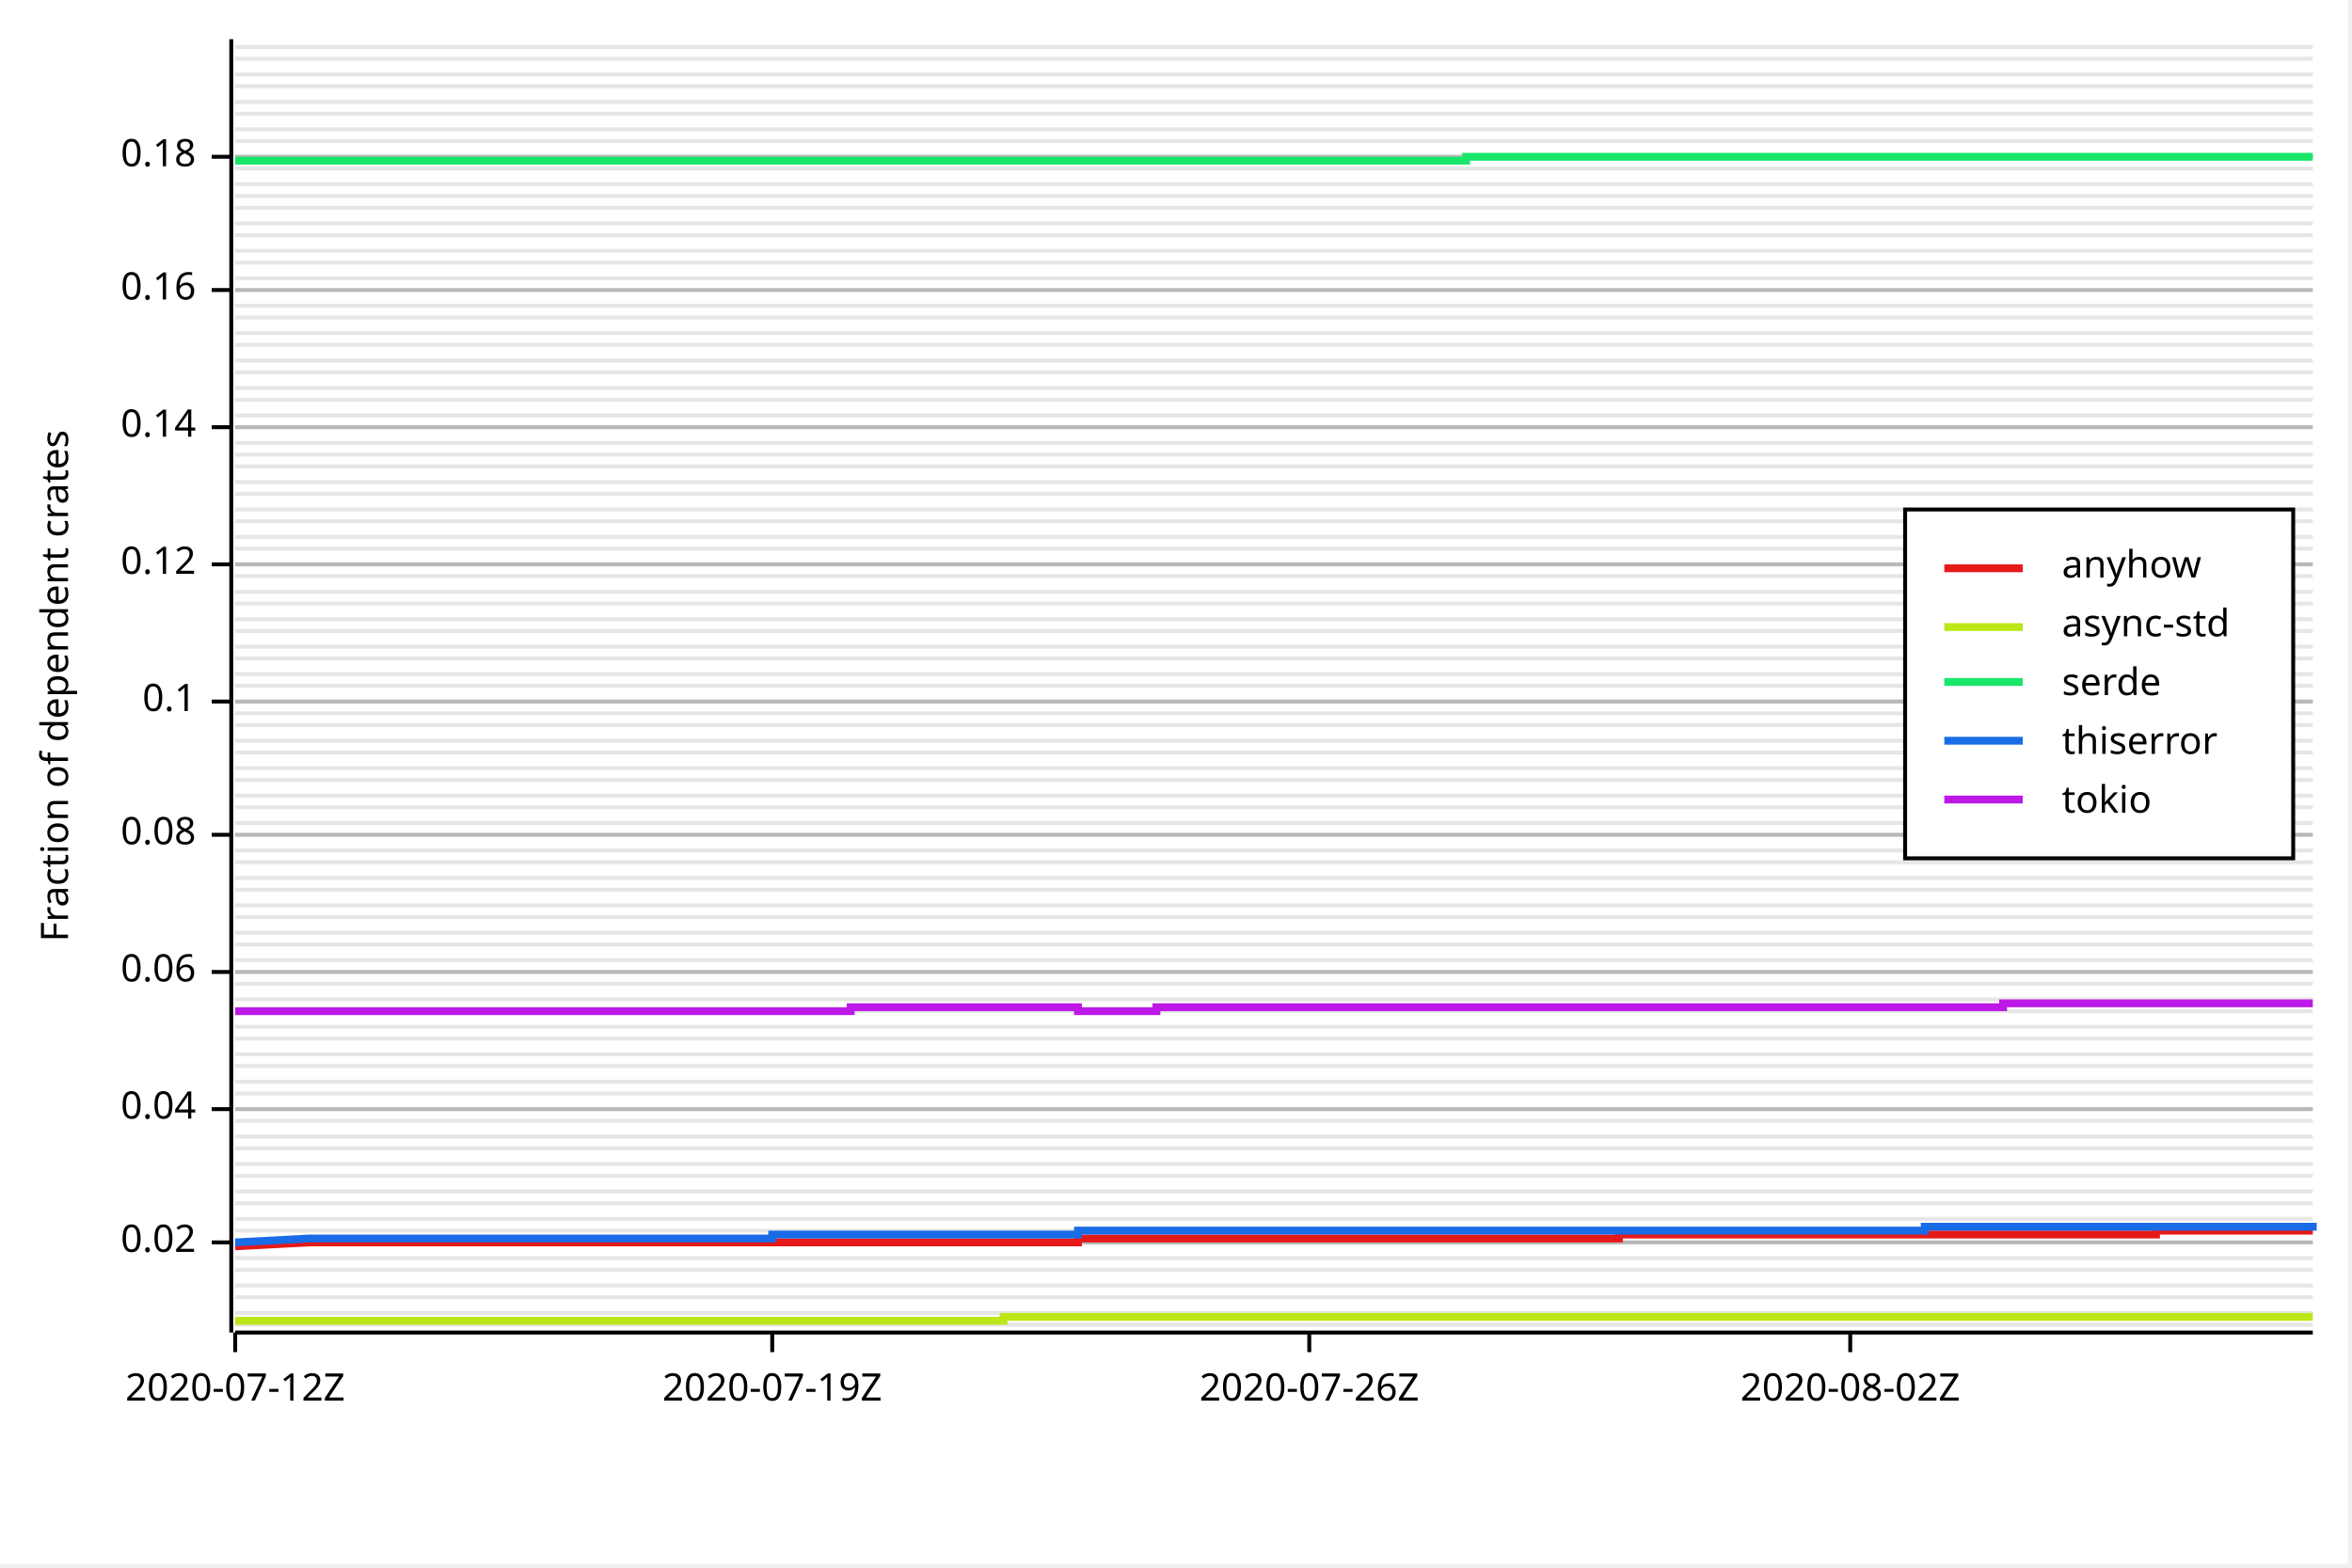
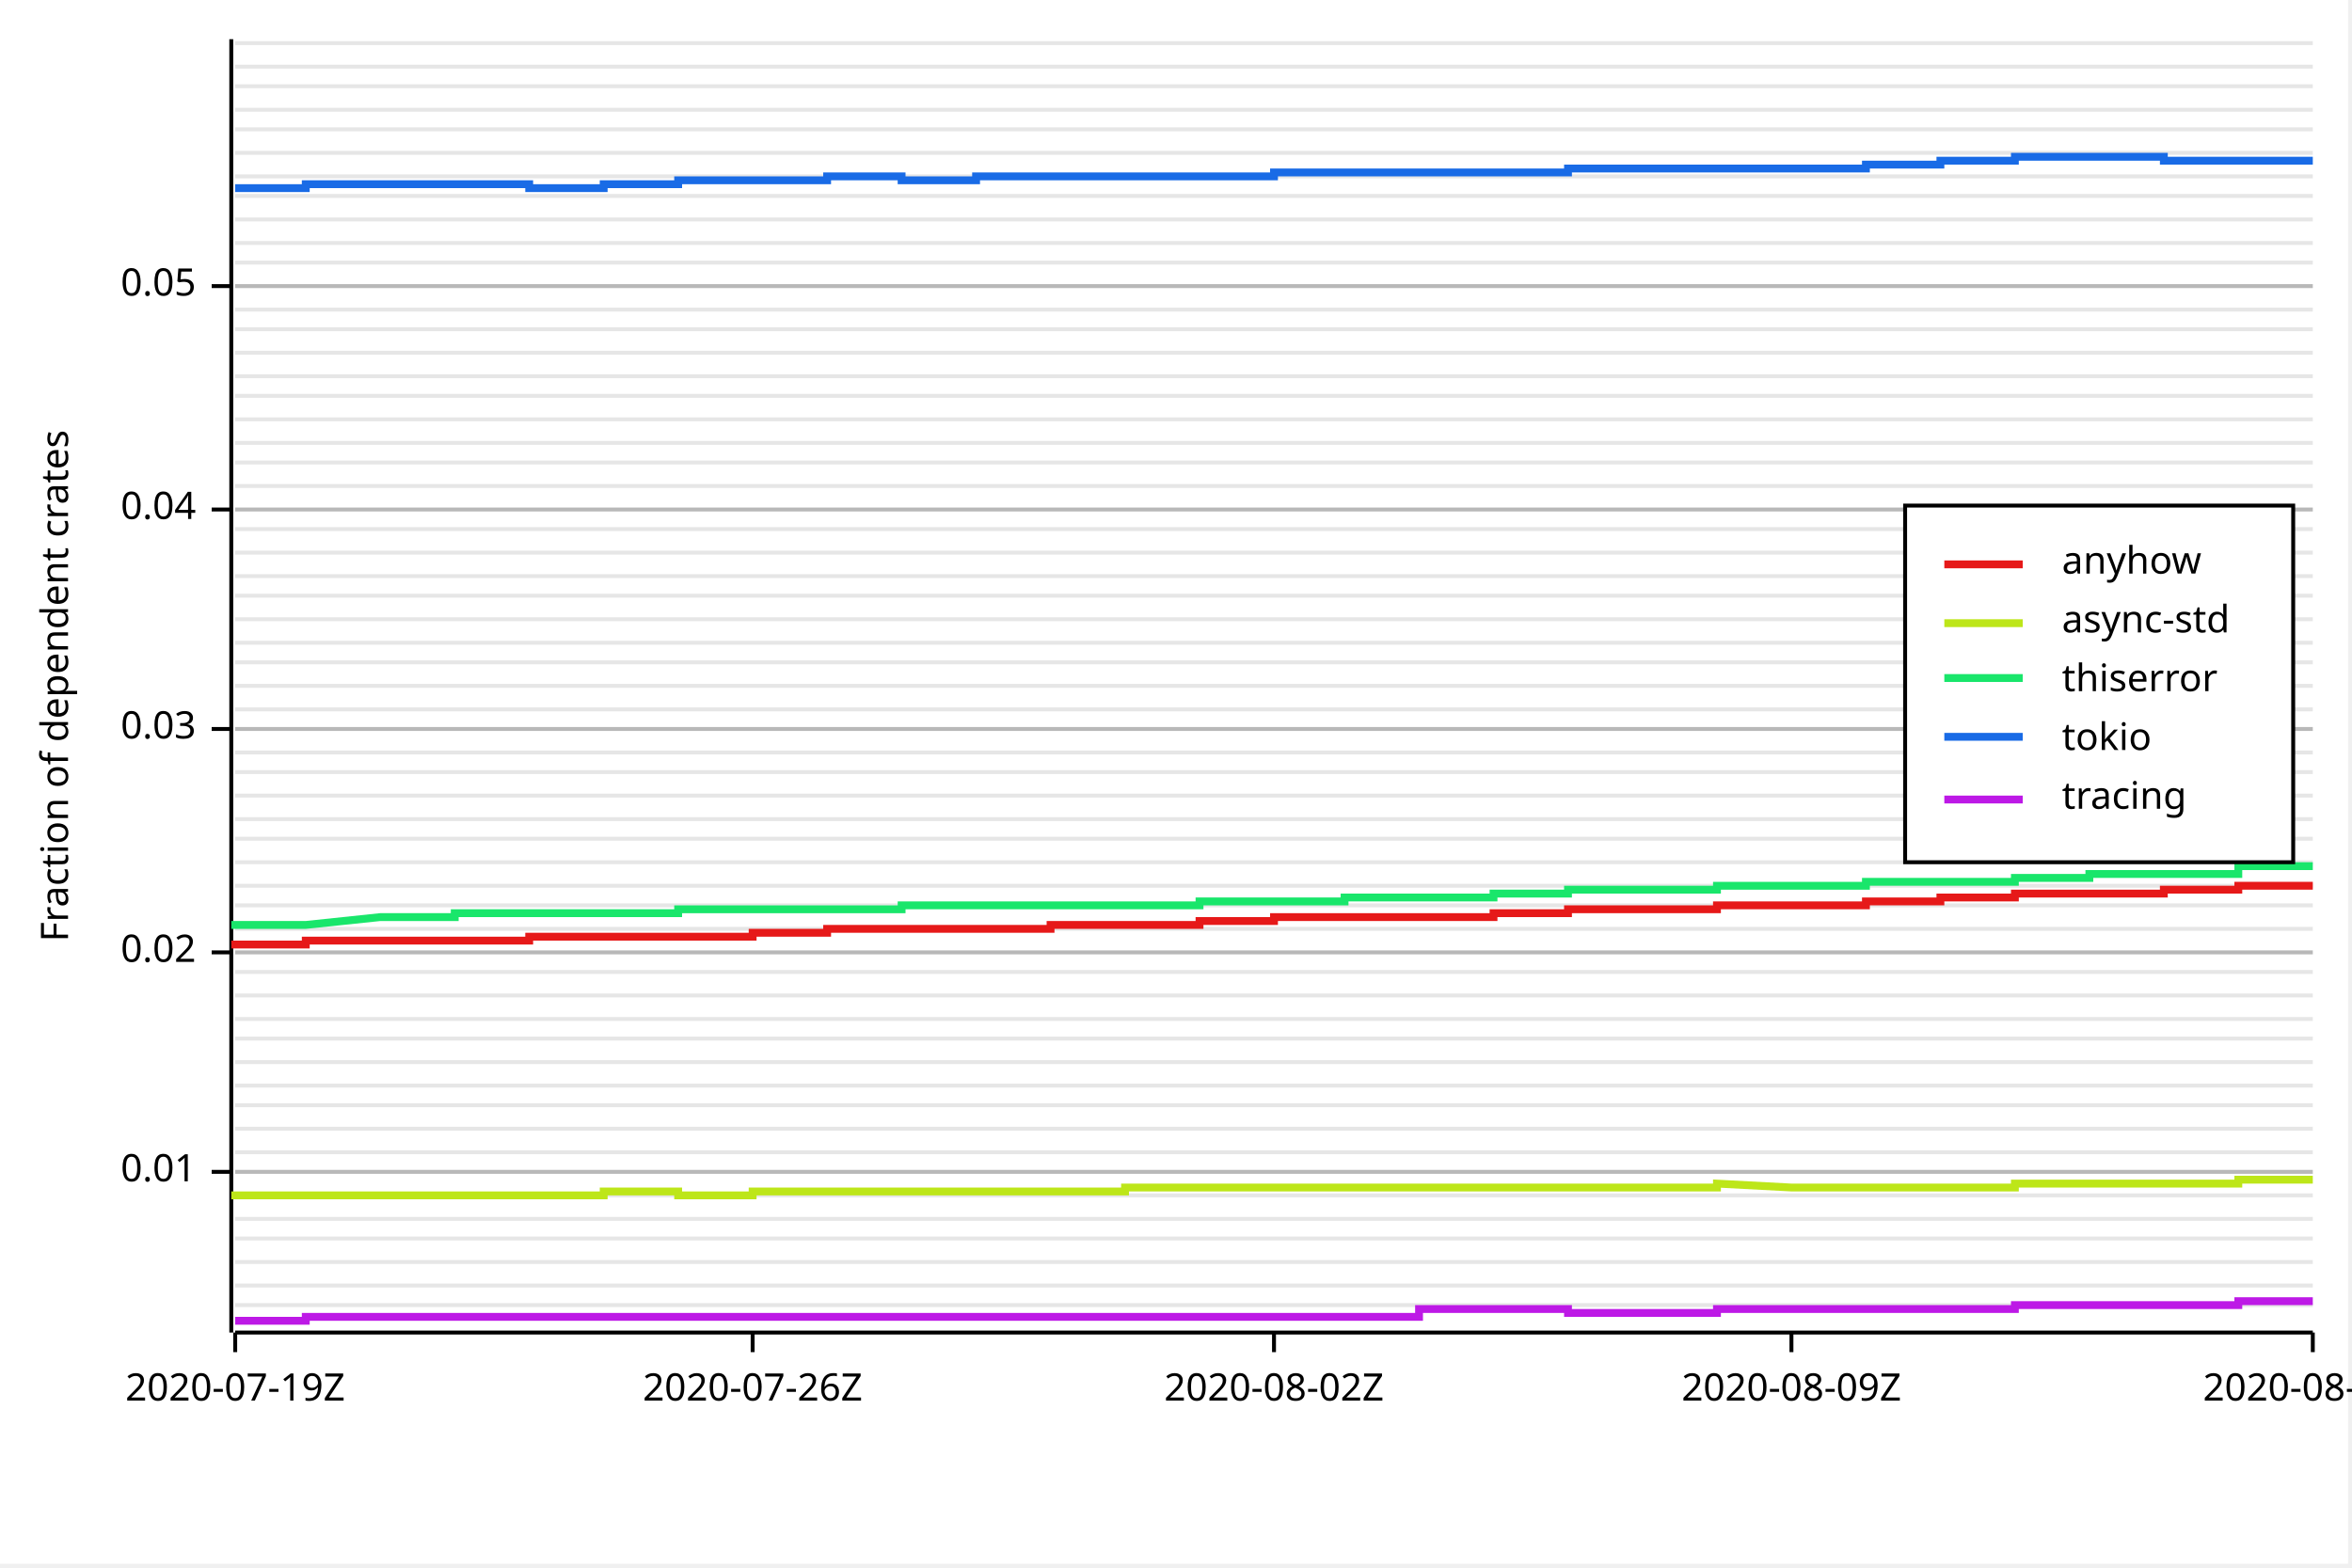
<svg xmlns="http://www.w3.org/2000/svg" width="600" height="400">
  <rect x="0" y="0" width="599" height="399" opacity="1" fill="#FFFFFF" stroke="none" />
-   <line opacity="0.1" stroke="#000000" stroke-width="1" x1="60" y1="338" x2="590" y2="338" />
-   <line opacity="0.1" stroke="#000000" stroke-width="1" x1="60" y1="335" x2="590" y2="335" />
-   <line opacity="0.1" stroke="#000000" stroke-width="1" x1="60" y1="331" x2="590" y2="331" />
+   <line opacity="0.1" stroke="#000000" stroke-width="1" x1="60" y1="333" x2="590" y2="333" />
  <line opacity="0.1" stroke="#000000" stroke-width="1" x1="60" y1="328" x2="590" y2="328" />
-   <line opacity="0.1" stroke="#000000" stroke-width="1" x1="60" y1="324" x2="590" y2="324" />
-   <line opacity="0.1" stroke="#000000" stroke-width="1" x1="60" y1="321" x2="590" y2="321" />
-   <line opacity="0.1" stroke="#000000" stroke-width="1" x1="60" y1="317" x2="590" y2="317" />
-   <line opacity="0.1" stroke="#000000" stroke-width="1" x1="60" y1="314" x2="590" y2="314" />
+   <line opacity="0.1" stroke="#000000" stroke-width="1" x1="60" y1="322" x2="590" y2="322" />
+   <line opacity="0.1" stroke="#000000" stroke-width="1" x1="60" y1="316" x2="590" y2="316" />
  <line opacity="0.1" stroke="#000000" stroke-width="1" x1="60" y1="311" x2="590" y2="311" />
-   <line opacity="0.1" stroke="#000000" stroke-width="1" x1="60" y1="307" x2="590" y2="307" />
-   <line opacity="0.1" stroke="#000000" stroke-width="1" x1="60" y1="304" x2="590" y2="304" />
-   <line opacity="0.1" stroke="#000000" stroke-width="1" x1="60" y1="300" x2="590" y2="300" />
-   <line opacity="0.1" stroke="#000000" stroke-width="1" x1="60" y1="297" x2="590" y2="297" />
-   <line opacity="0.1" stroke="#000000" stroke-width="1" x1="60" y1="293" x2="590" y2="293" />
-   <line opacity="0.1" stroke="#000000" stroke-width="1" x1="60" y1="290" x2="590" y2="290" />
-   <line opacity="0.1" stroke="#000000" stroke-width="1" x1="60" y1="286" x2="590" y2="286" />
-   <line opacity="0.1" stroke="#000000" stroke-width="1" x1="60" y1="283" x2="590" y2="283" />
-   <line opacity="0.1" stroke="#000000" stroke-width="1" x1="60" y1="279" x2="590" y2="279" />
-   <line opacity="0.1" stroke="#000000" stroke-width="1" x1="60" y1="276" x2="590" y2="276" />
-   <line opacity="0.1" stroke="#000000" stroke-width="1" x1="60" y1="272" x2="590" y2="272" />
-   <line opacity="0.1" stroke="#000000" stroke-width="1" x1="60" y1="269" x2="590" y2="269" />
+   <line opacity="0.1" stroke="#000000" stroke-width="1" x1="60" y1="305" x2="590" y2="305" />
+   <line opacity="0.1" stroke="#000000" stroke-width="1" x1="60" y1="299" x2="590" y2="299" />
+   <line opacity="0.1" stroke="#000000" stroke-width="1" x1="60" y1="294" x2="590" y2="294" />
+   <line opacity="0.1" stroke="#000000" stroke-width="1" x1="60" y1="288" x2="590" y2="288" />
+   <line opacity="0.1" stroke="#000000" stroke-width="1" x1="60" y1="282" x2="590" y2="282" />
+   <line opacity="0.1" stroke="#000000" stroke-width="1" x1="60" y1="277" x2="590" y2="277" />
+   <line opacity="0.1" stroke="#000000" stroke-width="1" x1="60" y1="271" x2="590" y2="271" />
  <line opacity="0.1" stroke="#000000" stroke-width="1" x1="60" y1="265" x2="590" y2="265" />
-   <line opacity="0.1" stroke="#000000" stroke-width="1" x1="60" y1="262" x2="590" y2="262" />
-   <line opacity="0.1" stroke="#000000" stroke-width="1" x1="60" y1="258" x2="590" y2="258" />
-   <line opacity="0.1" stroke="#000000" stroke-width="1" x1="60" y1="255" x2="590" y2="255" />
-   <line opacity="0.1" stroke="#000000" stroke-width="1" x1="60" y1="251" x2="590" y2="251" />
+   <line opacity="0.1" stroke="#000000" stroke-width="1" x1="60" y1="260" x2="590" y2="260" />
+   <line opacity="0.1" stroke="#000000" stroke-width="1" x1="60" y1="254" x2="590" y2="254" />
  <line opacity="0.1" stroke="#000000" stroke-width="1" x1="60" y1="248" x2="590" y2="248" />
-   <line opacity="0.1" stroke="#000000" stroke-width="1" x1="60" y1="245" x2="590" y2="245" />
-   <line opacity="0.1" stroke="#000000" stroke-width="1" x1="60" y1="241" x2="590" y2="241" />
-   <line opacity="0.1" stroke="#000000" stroke-width="1" x1="60" y1="238" x2="590" y2="238" />
-   <line opacity="0.1" stroke="#000000" stroke-width="1" x1="60" y1="234" x2="590" y2="234" />
+   <line opacity="0.1" stroke="#000000" stroke-width="1" x1="60" y1="243" x2="590" y2="243" />
+   <line opacity="0.1" stroke="#000000" stroke-width="1" x1="60" y1="237" x2="590" y2="237" />
  <line opacity="0.1" stroke="#000000" stroke-width="1" x1="60" y1="231" x2="590" y2="231" />
-   <line opacity="0.1" stroke="#000000" stroke-width="1" x1="60" y1="227" x2="590" y2="227" />
-   <line opacity="0.1" stroke="#000000" stroke-width="1" x1="60" y1="224" x2="590" y2="224" />
+   <line opacity="0.1" stroke="#000000" stroke-width="1" x1="60" y1="226" x2="590" y2="226" />
  <line opacity="0.1" stroke="#000000" stroke-width="1" x1="60" y1="220" x2="590" y2="220" />
-   <line opacity="0.1" stroke="#000000" stroke-width="1" x1="60" y1="217" x2="590" y2="217" />
-   <line opacity="0.1" stroke="#000000" stroke-width="1" x1="60" y1="213" x2="590" y2="213" />
-   <line opacity="0.1" stroke="#000000" stroke-width="1" x1="60" y1="210" x2="590" y2="210" />
-   <line opacity="0.1" stroke="#000000" stroke-width="1" x1="60" y1="206" x2="590" y2="206" />
+   <line opacity="0.1" stroke="#000000" stroke-width="1" x1="60" y1="214" x2="590" y2="214" />
+   <line opacity="0.1" stroke="#000000" stroke-width="1" x1="60" y1="209" x2="590" y2="209" />
  <line opacity="0.1" stroke="#000000" stroke-width="1" x1="60" y1="203" x2="590" y2="203" />
-   <line opacity="0.1" stroke="#000000" stroke-width="1" x1="60" y1="199" x2="590" y2="199" />
-   <line opacity="0.1" stroke="#000000" stroke-width="1" x1="60" y1="196" x2="590" y2="196" />
+   <line opacity="0.1" stroke="#000000" stroke-width="1" x1="60" y1="197" x2="590" y2="197" />
  <line opacity="0.1" stroke="#000000" stroke-width="1" x1="60" y1="192" x2="590" y2="192" />
-   <line opacity="0.1" stroke="#000000" stroke-width="1" x1="60" y1="189" x2="590" y2="189" />
-   <line opacity="0.1" stroke="#000000" stroke-width="1" x1="60" y1="185" x2="590" y2="185" />
-   <line opacity="0.1" stroke="#000000" stroke-width="1" x1="60" y1="182" x2="590" y2="182" />
-   <line opacity="0.1" stroke="#000000" stroke-width="1" x1="60" y1="179" x2="590" y2="179" />
+   <line opacity="0.1" stroke="#000000" stroke-width="1" x1="60" y1="186" x2="590" y2="186" />
+   <line opacity="0.1" stroke="#000000" stroke-width="1" x1="60" y1="181" x2="590" y2="181" />
  <line opacity="0.1" stroke="#000000" stroke-width="1" x1="60" y1="175" x2="590" y2="175" />
-   <line opacity="0.1" stroke="#000000" stroke-width="1" x1="60" y1="172" x2="590" y2="172" />
-   <line opacity="0.1" stroke="#000000" stroke-width="1" x1="60" y1="168" x2="590" y2="168" />
-   <line opacity="0.1" stroke="#000000" stroke-width="1" x1="60" y1="165" x2="590" y2="165" />
-   <line opacity="0.1" stroke="#000000" stroke-width="1" x1="60" y1="161" x2="590" y2="161" />
+   <line opacity="0.1" stroke="#000000" stroke-width="1" x1="60" y1="169" x2="590" y2="169" />
+   <line opacity="0.1" stroke="#000000" stroke-width="1" x1="60" y1="164" x2="590" y2="164" />
  <line opacity="0.1" stroke="#000000" stroke-width="1" x1="60" y1="158" x2="590" y2="158" />
-   <line opacity="0.1" stroke="#000000" stroke-width="1" x1="60" y1="154" x2="590" y2="154" />
-   <line opacity="0.1" stroke="#000000" stroke-width="1" x1="60" y1="151" x2="590" y2="151" />
+   <line opacity="0.1" stroke="#000000" stroke-width="1" x1="60" y1="152" x2="590" y2="152" />
  <line opacity="0.1" stroke="#000000" stroke-width="1" x1="60" y1="147" x2="590" y2="147" />
-   <line opacity="0.1" stroke="#000000" stroke-width="1" x1="60" y1="144" x2="590" y2="144" />
-   <line opacity="0.1" stroke="#000000" stroke-width="1" x1="60" y1="140" x2="590" y2="140" />
-   <line opacity="0.1" stroke="#000000" stroke-width="1" x1="60" y1="137" x2="590" y2="137" />
-   <line opacity="0.1" stroke="#000000" stroke-width="1" x1="60" y1="133" x2="590" y2="133" />
+   <line opacity="0.1" stroke="#000000" stroke-width="1" x1="60" y1="141" x2="590" y2="141" />
+   <line opacity="0.1" stroke="#000000" stroke-width="1" x1="60" y1="135" x2="590" y2="135" />
  <line opacity="0.1" stroke="#000000" stroke-width="1" x1="60" y1="130" x2="590" y2="130" />
-   <line opacity="0.1" stroke="#000000" stroke-width="1" x1="60" y1="126" x2="590" y2="126" />
-   <line opacity="0.1" stroke="#000000" stroke-width="1" x1="60" y1="123" x2="590" y2="123" />
-   <line opacity="0.1" stroke="#000000" stroke-width="1" x1="60" y1="119" x2="590" y2="119" />
-   <line opacity="0.1" stroke="#000000" stroke-width="1" x1="60" y1="116" x2="590" y2="116" />
+   <line opacity="0.1" stroke="#000000" stroke-width="1" x1="60" y1="124" x2="590" y2="124" />
+   <line opacity="0.1" stroke="#000000" stroke-width="1" x1="60" y1="118" x2="590" y2="118" />
  <line opacity="0.1" stroke="#000000" stroke-width="1" x1="60" y1="113" x2="590" y2="113" />
-   <line opacity="0.1" stroke="#000000" stroke-width="1" x1="60" y1="109" x2="590" y2="109" />
-   <line opacity="0.1" stroke="#000000" stroke-width="1" x1="60" y1="106" x2="590" y2="106" />
-   <line opacity="0.1" stroke="#000000" stroke-width="1" x1="60" y1="102" x2="590" y2="102" />
-   <line opacity="0.1" stroke="#000000" stroke-width="1" x1="60" y1="99" x2="590" y2="99" />
-   <line opacity="0.1" stroke="#000000" stroke-width="1" x1="60" y1="95" x2="590" y2="95" />
-   <line opacity="0.1" stroke="#000000" stroke-width="1" x1="60" y1="92" x2="590" y2="92" />
-   <line opacity="0.1" stroke="#000000" stroke-width="1" x1="60" y1="88" x2="590" y2="88" />
-   <line opacity="0.1" stroke="#000000" stroke-width="1" x1="60" y1="85" x2="590" y2="85" />
-   <line opacity="0.1" stroke="#000000" stroke-width="1" x1="60" y1="81" x2="590" y2="81" />
-   <line opacity="0.1" stroke="#000000" stroke-width="1" x1="60" y1="78" x2="590" y2="78" />
-   <line opacity="0.1" stroke="#000000" stroke-width="1" x1="60" y1="74" x2="590" y2="74" />
-   <line opacity="0.1" stroke="#000000" stroke-width="1" x1="60" y1="71" x2="590" y2="71" />
+   <line opacity="0.1" stroke="#000000" stroke-width="1" x1="60" y1="107" x2="590" y2="107" />
+   <line opacity="0.1" stroke="#000000" stroke-width="1" x1="60" y1="101" x2="590" y2="101" />
+   <line opacity="0.1" stroke="#000000" stroke-width="1" x1="60" y1="96" x2="590" y2="96" />
+   <line opacity="0.1" stroke="#000000" stroke-width="1" x1="60" y1="90" x2="590" y2="90" />
+   <line opacity="0.1" stroke="#000000" stroke-width="1" x1="60" y1="84" x2="590" y2="84" />
+   <line opacity="0.1" stroke="#000000" stroke-width="1" x1="60" y1="79" x2="590" y2="79" />
+   <line opacity="0.1" stroke="#000000" stroke-width="1" x1="60" y1="73" x2="590" y2="73" />
  <line opacity="0.1" stroke="#000000" stroke-width="1" x1="60" y1="67" x2="590" y2="67" />
-   <line opacity="0.1" stroke="#000000" stroke-width="1" x1="60" y1="64" x2="590" y2="64" />
-   <line opacity="0.1" stroke="#000000" stroke-width="1" x1="60" y1="60" x2="590" y2="60" />
-   <line opacity="0.1" stroke="#000000" stroke-width="1" x1="60" y1="57" x2="590" y2="57" />
-   <line opacity="0.1" stroke="#000000" stroke-width="1" x1="60" y1="53" x2="590" y2="53" />
+   <line opacity="0.1" stroke="#000000" stroke-width="1" x1="60" y1="62" x2="590" y2="62" />
+   <line opacity="0.1" stroke="#000000" stroke-width="1" x1="60" y1="56" x2="590" y2="56" />
  <line opacity="0.1" stroke="#000000" stroke-width="1" x1="60" y1="50" x2="590" y2="50" />
-   <line opacity="0.1" stroke="#000000" stroke-width="1" x1="60" y1="47" x2="590" y2="47" />
-   <line opacity="0.1" stroke="#000000" stroke-width="1" x1="60" y1="43" x2="590" y2="43" />
-   <line opacity="0.1" stroke="#000000" stroke-width="1" x1="60" y1="40" x2="590" y2="40" />
-   <line opacity="0.1" stroke="#000000" stroke-width="1" x1="60" y1="36" x2="590" y2="36" />
+   <line opacity="0.1" stroke="#000000" stroke-width="1" x1="60" y1="45" x2="590" y2="45" />
+   <line opacity="0.1" stroke="#000000" stroke-width="1" x1="60" y1="39" x2="590" y2="39" />
  <line opacity="0.1" stroke="#000000" stroke-width="1" x1="60" y1="33" x2="590" y2="33" />
-   <line opacity="0.1" stroke="#000000" stroke-width="1" x1="60" y1="29" x2="590" y2="29" />
-   <line opacity="0.1" stroke="#000000" stroke-width="1" x1="60" y1="26" x2="590" y2="26" />
+   <line opacity="0.1" stroke="#000000" stroke-width="1" x1="60" y1="28" x2="590" y2="28" />
  <line opacity="0.1" stroke="#000000" stroke-width="1" x1="60" y1="22" x2="590" y2="22" />
-   <line opacity="0.1" stroke="#000000" stroke-width="1" x1="60" y1="19" x2="590" y2="19" />
-   <line opacity="0.1" stroke="#000000" stroke-width="1" x1="60" y1="15" x2="590" y2="15" />
-   <line opacity="0.1" stroke="#000000" stroke-width="1" x1="60" y1="12" x2="590" y2="12" />
+   <line opacity="0.1" stroke="#000000" stroke-width="1" x1="60" y1="17" x2="590" y2="17" />
+   <line opacity="0.1" stroke="#000000" stroke-width="1" x1="60" y1="11" x2="590" y2="11" />
  <text x="10" y="175" dy="0.76em" text-anchor="middle" font-family="sans-serif" font-size="9.677" opacity="1" fill="#000000" transform="rotate(270, 10, 175)">
Fraction of dependent crates
</text>
-   <line opacity="0.2" stroke="#000000" stroke-width="1" x1="60" y1="317" x2="590" y2="317" />
-   <line opacity="0.2" stroke="#000000" stroke-width="1" x1="60" y1="283" x2="590" y2="283" />
-   <line opacity="0.2" stroke="#000000" stroke-width="1" x1="60" y1="248" x2="590" y2="248" />
-   <line opacity="0.2" stroke="#000000" stroke-width="1" x1="60" y1="213" x2="590" y2="213" />
-   <line opacity="0.2" stroke="#000000" stroke-width="1" x1="60" y1="179" x2="590" y2="179" />
-   <line opacity="0.2" stroke="#000000" stroke-width="1" x1="60" y1="144" x2="590" y2="144" />
-   <line opacity="0.2" stroke="#000000" stroke-width="1" x1="60" y1="109" x2="590" y2="109" />
-   <line opacity="0.2" stroke="#000000" stroke-width="1" x1="60" y1="74" x2="590" y2="74" />
-   <line opacity="0.2" stroke="#000000" stroke-width="1" x1="60" y1="40" x2="590" y2="40" />
+   <line opacity="0.2" stroke="#000000" stroke-width="1" x1="60" y1="299" x2="590" y2="299" />
+   <line opacity="0.2" stroke="#000000" stroke-width="1" x1="60" y1="243" x2="590" y2="243" />
+   <line opacity="0.2" stroke="#000000" stroke-width="1" x1="60" y1="186" x2="590" y2="186" />
+   <line opacity="0.2" stroke="#000000" stroke-width="1" x1="60" y1="130" x2="590" y2="130" />
+   <line opacity="0.2" stroke="#000000" stroke-width="1" x1="60" y1="73" x2="590" y2="73" />
  <polyline fill="none" opacity="1" stroke="#000000" stroke-width="1" points="59,10 59,340 " />
-   <text x="50" y="317" dy="0.5ex" text-anchor="end" font-family="sans-serif" font-size="9.677" opacity="1" fill="#000000">
+   <text x="50" y="299" dy="0.5ex" text-anchor="end" font-family="sans-serif" font-size="9.677" opacity="1" fill="#000000">
+ 0.01
+ </text>
+   <polyline fill="none" opacity="1" stroke="#000000" stroke-width="1" points="54,299 59,299 " />
+   <text x="50" y="243" dy="0.5ex" text-anchor="end" font-family="sans-serif" font-size="9.677" opacity="1" fill="#000000">
0.02
</text>
-   <polyline fill="none" opacity="1" stroke="#000000" stroke-width="1" points="54,317 59,317 " />
-   <text x="50" y="283" dy="0.5ex" text-anchor="end" font-family="sans-serif" font-size="9.677" opacity="1" fill="#000000">
+   <polyline fill="none" opacity="1" stroke="#000000" stroke-width="1" points="54,243 59,243 " />
+   <text x="50" y="186" dy="0.5ex" text-anchor="end" font-family="sans-serif" font-size="9.677" opacity="1" fill="#000000">
+ 0.03
+ </text>
+   <polyline fill="none" opacity="1" stroke="#000000" stroke-width="1" points="54,186 59,186 " />
+   <text x="50" y="130" dy="0.5ex" text-anchor="end" font-family="sans-serif" font-size="9.677" opacity="1" fill="#000000">
0.04
</text>
-   <polyline fill="none" opacity="1" stroke="#000000" stroke-width="1" points="54,283 59,283 " />
-   <text x="50" y="248" dy="0.5ex" text-anchor="end" font-family="sans-serif" font-size="9.677" opacity="1" fill="#000000">
- 0.06
+   <polyline fill="none" opacity="1" stroke="#000000" stroke-width="1" points="54,130 59,130 " />
+   <text x="50" y="73" dy="0.5ex" text-anchor="end" font-family="sans-serif" font-size="9.677" opacity="1" fill="#000000">
+ 0.05
</text>
-   <polyline fill="none" opacity="1" stroke="#000000" stroke-width="1" points="54,248 59,248 " />
-   <text x="50" y="213" dy="0.5ex" text-anchor="end" font-family="sans-serif" font-size="9.677" opacity="1" fill="#000000">
- 0.08
- </text>
-   <polyline fill="none" opacity="1" stroke="#000000" stroke-width="1" points="54,213 59,213 " />
-   <text x="50" y="179" dy="0.5ex" text-anchor="end" font-family="sans-serif" font-size="9.677" opacity="1" fill="#000000">
- 0.1
- </text>
-   <polyline fill="none" opacity="1" stroke="#000000" stroke-width="1" points="54,179 59,179 " />
-   <text x="50" y="144" dy="0.5ex" text-anchor="end" font-family="sans-serif" font-size="9.677" opacity="1" fill="#000000">
- 0.12
- </text>
-   <polyline fill="none" opacity="1" stroke="#000000" stroke-width="1" points="54,144 59,144 " />
-   <text x="50" y="109" dy="0.5ex" text-anchor="end" font-family="sans-serif" font-size="9.677" opacity="1" fill="#000000">
- 0.14
- </text>
-   <polyline fill="none" opacity="1" stroke="#000000" stroke-width="1" points="54,109 59,109 " />
-   <text x="50" y="74" dy="0.5ex" text-anchor="end" font-family="sans-serif" font-size="9.677" opacity="1" fill="#000000">
- 0.16
- </text>
-   <polyline fill="none" opacity="1" stroke="#000000" stroke-width="1" points="54,74 59,74 " />
-   <text x="50" y="40" dy="0.5ex" text-anchor="end" font-family="sans-serif" font-size="9.677" opacity="1" fill="#000000">
- 0.18
- </text>
-   <polyline fill="none" opacity="1" stroke="#000000" stroke-width="1" points="54,40 59,40 " />
+   <polyline fill="none" opacity="1" stroke="#000000" stroke-width="1" points="54,73 59,73 " />
  <polyline fill="none" opacity="1" stroke="#000000" stroke-width="1" points="60,340 590,340 " />
  <text x="60" y="350" dy="0.76em" text-anchor="middle" font-family="sans-serif" font-size="9.677" opacity="1" fill="#000000">
- 2020-07-12Z
+ 2020-07-19Z
</text>
  <polyline fill="none" opacity="1" stroke="#000000" stroke-width="1" points="60,340 60,345 " />
-   <text x="197" y="350" dy="0.76em" text-anchor="middle" font-family="sans-serif" font-size="9.677" opacity="1" fill="#000000">
- 2020-07-19Z
- </text>
-   <polyline fill="none" opacity="1" stroke="#000000" stroke-width="1" points="197,340 197,345 " />
-   <text x="334" y="350" dy="0.76em" text-anchor="middle" font-family="sans-serif" font-size="9.677" opacity="1" fill="#000000">
+   <text x="192" y="350" dy="0.76em" text-anchor="middle" font-family="sans-serif" font-size="9.677" opacity="1" fill="#000000">
2020-07-26Z
</text>
-   <polyline fill="none" opacity="1" stroke="#000000" stroke-width="1" points="334,340 334,345 " />
-   <text x="472" y="350" dy="0.76em" text-anchor="middle" font-family="sans-serif" font-size="9.677" opacity="1" fill="#000000">
+   <polyline fill="none" opacity="1" stroke="#000000" stroke-width="1" points="192,340 192,345 " />
+   <text x="325" y="350" dy="0.76em" text-anchor="middle" font-family="sans-serif" font-size="9.677" opacity="1" fill="#000000">
2020-08-02Z
</text>
-   <polyline fill="none" opacity="1" stroke="#000000" stroke-width="1" points="472,340 472,345 " />
-   <polyline fill="none" opacity="1" stroke="#E61919" stroke-width="2" points="60,318 60,318 79,317 99,317 99,317 118,317 118,317 138,317 138,317 158,317 158,317 177,317 177,317 197,317 197,317 217,317 217,317 236,317 256,317 256,317 275,317 275,316 295,316 295,316 315,316 315,316 334,316 334,316 354,316 354,316 374,316 374,316 393,316 393,316 413,316 413,315 432,315 432,315 452,315 452,315 472,315 472,315 491,315 491,315 511,315 511,315 531,315 531,315 550,315 550,314 570,314 570,314 590,314 590,314 " />
-   <polyline fill="none" opacity="1" stroke="#BDE619" stroke-width="2" points="60,337 60,337 79,337 99,337 99,337 118,337 118,337 138,337 138,337 158,337 158,337 177,337 177,337 197,337 197,337 217,337 217,337 236,337 256,337 256,336 275,336 275,336 295,336 295,336 315,336 315,336 334,336 334,336 354,336 354,336 374,336 374,336 393,336 393,336 413,336 413,336 432,336 432,336 452,336 452,336 472,336 472,336 491,336 491,336 511,336 511,336 531,336 531,336 550,336 550,336 570,336 570,336 590,336 590,336 " />
-   <polyline fill="none" opacity="1" stroke="#19E66B" stroke-width="2" points="60,41 60,41 79,41 99,41 99,41 118,41 118,41 138,41 138,41 158,41 158,41 177,41 177,41 197,41 197,41 217,41 217,41 236,41 256,41 256,41 275,41 275,41 295,41 295,41 315,41 315,41 334,41 334,41 354,41 354,41 374,41 374,40 393,40 393,40 413,40 413,40 432,40 432,40 452,40 452,40 472,40 472,40 491,40 491,40 511,40 511,40 531,40 531,40 550,40 550,40 570,40 570,40 590,40 590,40 " />
-   <polyline fill="none" opacity="1" stroke="#196BE6" stroke-width="2" points="60,317 60,317 79,316 99,316 99,316 118,316 118,316 138,316 138,316 158,316 158,316 177,316 177,316 197,316 197,315 217,315 217,315 236,315 256,315 256,315 275,315 275,314 295,314 295,314 315,314 315,314 334,314 334,314 354,314 354,314 374,314 374,314 393,314 393,314 413,314 413,314 432,314 432,314 452,314 452,314 472,314 472,314 491,314 491,313 511,313 511,313 531,313 531,313 550,313 550,313 570,313 570,313 590,313 590,312 " />
-   <polyline fill="none" opacity="1" stroke="#BD19E6" stroke-width="2" points="60,258 60,258 79,258 99,258 99,258 118,258 118,258 138,258 138,258 158,258 158,258 177,258 177,258 197,258 197,258 217,258 217,257 236,257 256,257 256,257 275,257 275,258 295,258 295,257 315,257 315,257 334,257 334,257 354,257 354,257 374,257 374,257 393,257 393,257 413,257 413,257 432,257 432,257 452,257 452,257 472,257 472,257 491,257 491,257 511,257 511,256 531,256 531,256 550,256 550,256 570,256 570,256 590,256 590,256 " />
-   <rect x="486" y="130" width="99" height="89" opacity="1" fill="#FFFFFF" stroke="none" />
-   <rect x="486" y="130" width="99" height="89" opacity="1" fill="none" stroke="#000000" />
-   <text x="526" y="140" dy="0.76em" text-anchor="start" font-family="sans-serif" font-size="9.677" opacity="1" fill="#000000">
+   <polyline fill="none" opacity="1" stroke="#000000" stroke-width="1" points="325,340 325,345 " />
+   <text x="457" y="350" dy="0.76em" text-anchor="middle" font-family="sans-serif" font-size="9.677" opacity="1" fill="#000000">
+ 2020-08-09Z
+ </text>
+   <polyline fill="none" opacity="1" stroke="#000000" stroke-width="1" points="457,340 457,345 " />
+   <text x="590" y="350" dy="0.76em" text-anchor="middle" font-family="sans-serif" font-size="9.677" opacity="1" fill="#000000">
+ 2020-08-16Z
+ </text>
+   <polyline fill="none" opacity="1" stroke="#000000" stroke-width="1" points="590,340 590,345 " />
+   <polyline fill="none" opacity="1" stroke="#E61919" stroke-width="2" points="60,242 60,241 78,241 78,240 97,240 116,240 116,240 135,240 135,239 154,239 154,239 173,239 173,239 192,239 192,238 211,238 211,237 230,237 230,237 249,237 249,237 268,237 268,236 287,236 287,236 306,236 306,235 325,235 325,234 343,234 343,234 362,234 362,234 381,234 381,233 400,233 400,232 419,232 419,232 438,232 438,231 457,231 476,231 476,230 495,230 495,229 514,229 514,228 533,228 533,228 552,228 552,227 571,227 571,226 590,226 " />
+   <polyline fill="none" opacity="1" stroke="#BDE619" stroke-width="2" points="60,306 60,305 78,305 78,305 97,305 116,305 116,305 135,305 135,305 154,305 154,304 173,304 173,305 192,305 192,304 211,304 211,304 230,304 230,304 249,304 249,304 268,304 268,304 287,304 287,303 306,303 306,303 325,303 325,303 343,303 343,303 362,303 362,303 381,303 381,303 400,303 400,303 419,303 419,303 438,303 438,302 457,303 476,303 476,303 495,303 495,303 514,303 514,302 533,302 533,302 552,302 552,302 571,302 571,301 590,301 " />
+   <polyline fill="none" opacity="1" stroke="#19E66B" stroke-width="2" points="60,237 60,236 78,236 78,236 97,234 116,234 116,233 135,233 135,233 154,233 154,233 173,233 173,232 192,232 192,232 211,232 211,232 230,232 230,231 249,231 249,231 268,231 268,231 287,231 287,231 306,231 306,230 325,230 325,230 343,230 343,229 362,229 362,229 381,229 381,228 400,228 400,227 419,227 419,227 438,227 438,226 457,226 476,226 476,225 495,225 495,225 514,225 514,224 533,224 533,223 552,223 552,223 571,223 571,221 590,221 " />
+   <polyline fill="none" opacity="1" stroke="#196BE6" stroke-width="2" points="60,48 60,48 78,48 78,47 97,47 116,47 116,47 135,47 135,48 154,48 154,47 173,47 173,46 192,46 192,46 211,46 211,45 230,45 230,46 249,46 249,45 268,45 268,45 287,45 287,45 306,45 306,45 325,45 325,44 343,44 343,44 362,44 362,44 381,44 381,44 400,44 400,43 419,43 419,43 438,43 438,43 457,43 476,43 476,42 495,42 495,41 514,41 514,40 533,40 533,40 552,40 552,41 571,41 571,41 590,41 " />
+   <polyline fill="none" opacity="1" stroke="#BD19E6" stroke-width="2" points="60,337 60,337 78,337 78,336 97,336 116,336 116,336 135,336 135,336 154,336 154,336 173,336 173,336 192,336 192,336 211,336 211,336 230,336 230,336 249,336 249,336 268,336 268,336 287,336 287,336 306,336 306,336 325,336 325,336 343,336 343,336 362,336 362,334 381,334 381,334 400,334 400,335 419,335 419,335 438,335 438,334 457,334 476,334 476,334 495,334 495,334 514,334 514,333 533,333 533,333 552,333 552,333 571,333 571,332 590,332 " />
+   <rect x="486" y="129" width="99" height="91" opacity="1" fill="#FFFFFF" stroke="none" />
+   <rect x="486" y="129" width="99" height="91" opacity="1" fill="none" stroke="#000000" />
+   <text x="526" y="139" dy="0.76em" text-anchor="start" font-family="sans-serif" font-size="9.677" opacity="1" fill="#000000">
anyhow
</text>
-   <text x="526" y="155" dy="0.76em" text-anchor="start" font-family="sans-serif" font-size="9.677" opacity="1" fill="#000000">
+   <text x="526" y="154" dy="0.76em" text-anchor="start" font-family="sans-serif" font-size="9.677" opacity="1" fill="#000000">
async-std
</text>
-   <text x="526" y="170" dy="0.76em" text-anchor="start" font-family="sans-serif" font-size="9.677" opacity="1" fill="#000000">
- serde
- </text>
-   <text x="526" y="185" dy="0.76em" text-anchor="start" font-family="sans-serif" font-size="9.677" opacity="1" fill="#000000">
+   <text x="526" y="169" dy="0.76em" text-anchor="start" font-family="sans-serif" font-size="9.677" opacity="1" fill="#000000">
thiserror
</text>
-   <text x="526" y="200" dy="0.76em" text-anchor="start" font-family="sans-serif" font-size="9.677" opacity="1" fill="#000000">
+   <text x="526" y="184" dy="0.76em" text-anchor="start" font-family="sans-serif" font-size="9.677" opacity="1" fill="#000000">
tokio
</text>
-   <polyline fill="none" opacity="1" stroke="#E61919" stroke-width="2" points="496,145 516,145 " />
-   <polyline fill="none" opacity="1" stroke="#BDE619" stroke-width="2" points="496,160 516,160 " />
-   <polyline fill="none" opacity="1" stroke="#19E66B" stroke-width="2" points="496,174 516,174 " />
-   <polyline fill="none" opacity="1" stroke="#196BE6" stroke-width="2" points="496,189 516,189 " />
+   <text x="526" y="199" dy="0.76em" text-anchor="start" font-family="sans-serif" font-size="9.677" opacity="1" fill="#000000">
+ tracing
+ </text>
+   <polyline fill="none" opacity="1" stroke="#E61919" stroke-width="2" points="496,144 516,144 " />
+   <polyline fill="none" opacity="1" stroke="#BDE619" stroke-width="2" points="496,159 516,159 " />
+   <polyline fill="none" opacity="1" stroke="#19E66B" stroke-width="2" points="496,173 516,173 " />
+   <polyline fill="none" opacity="1" stroke="#196BE6" stroke-width="2" points="496,188 516,188 " />
  <polyline fill="none" opacity="1" stroke="#BD19E6" stroke-width="2" points="496,204 516,204 " />
</svg>
